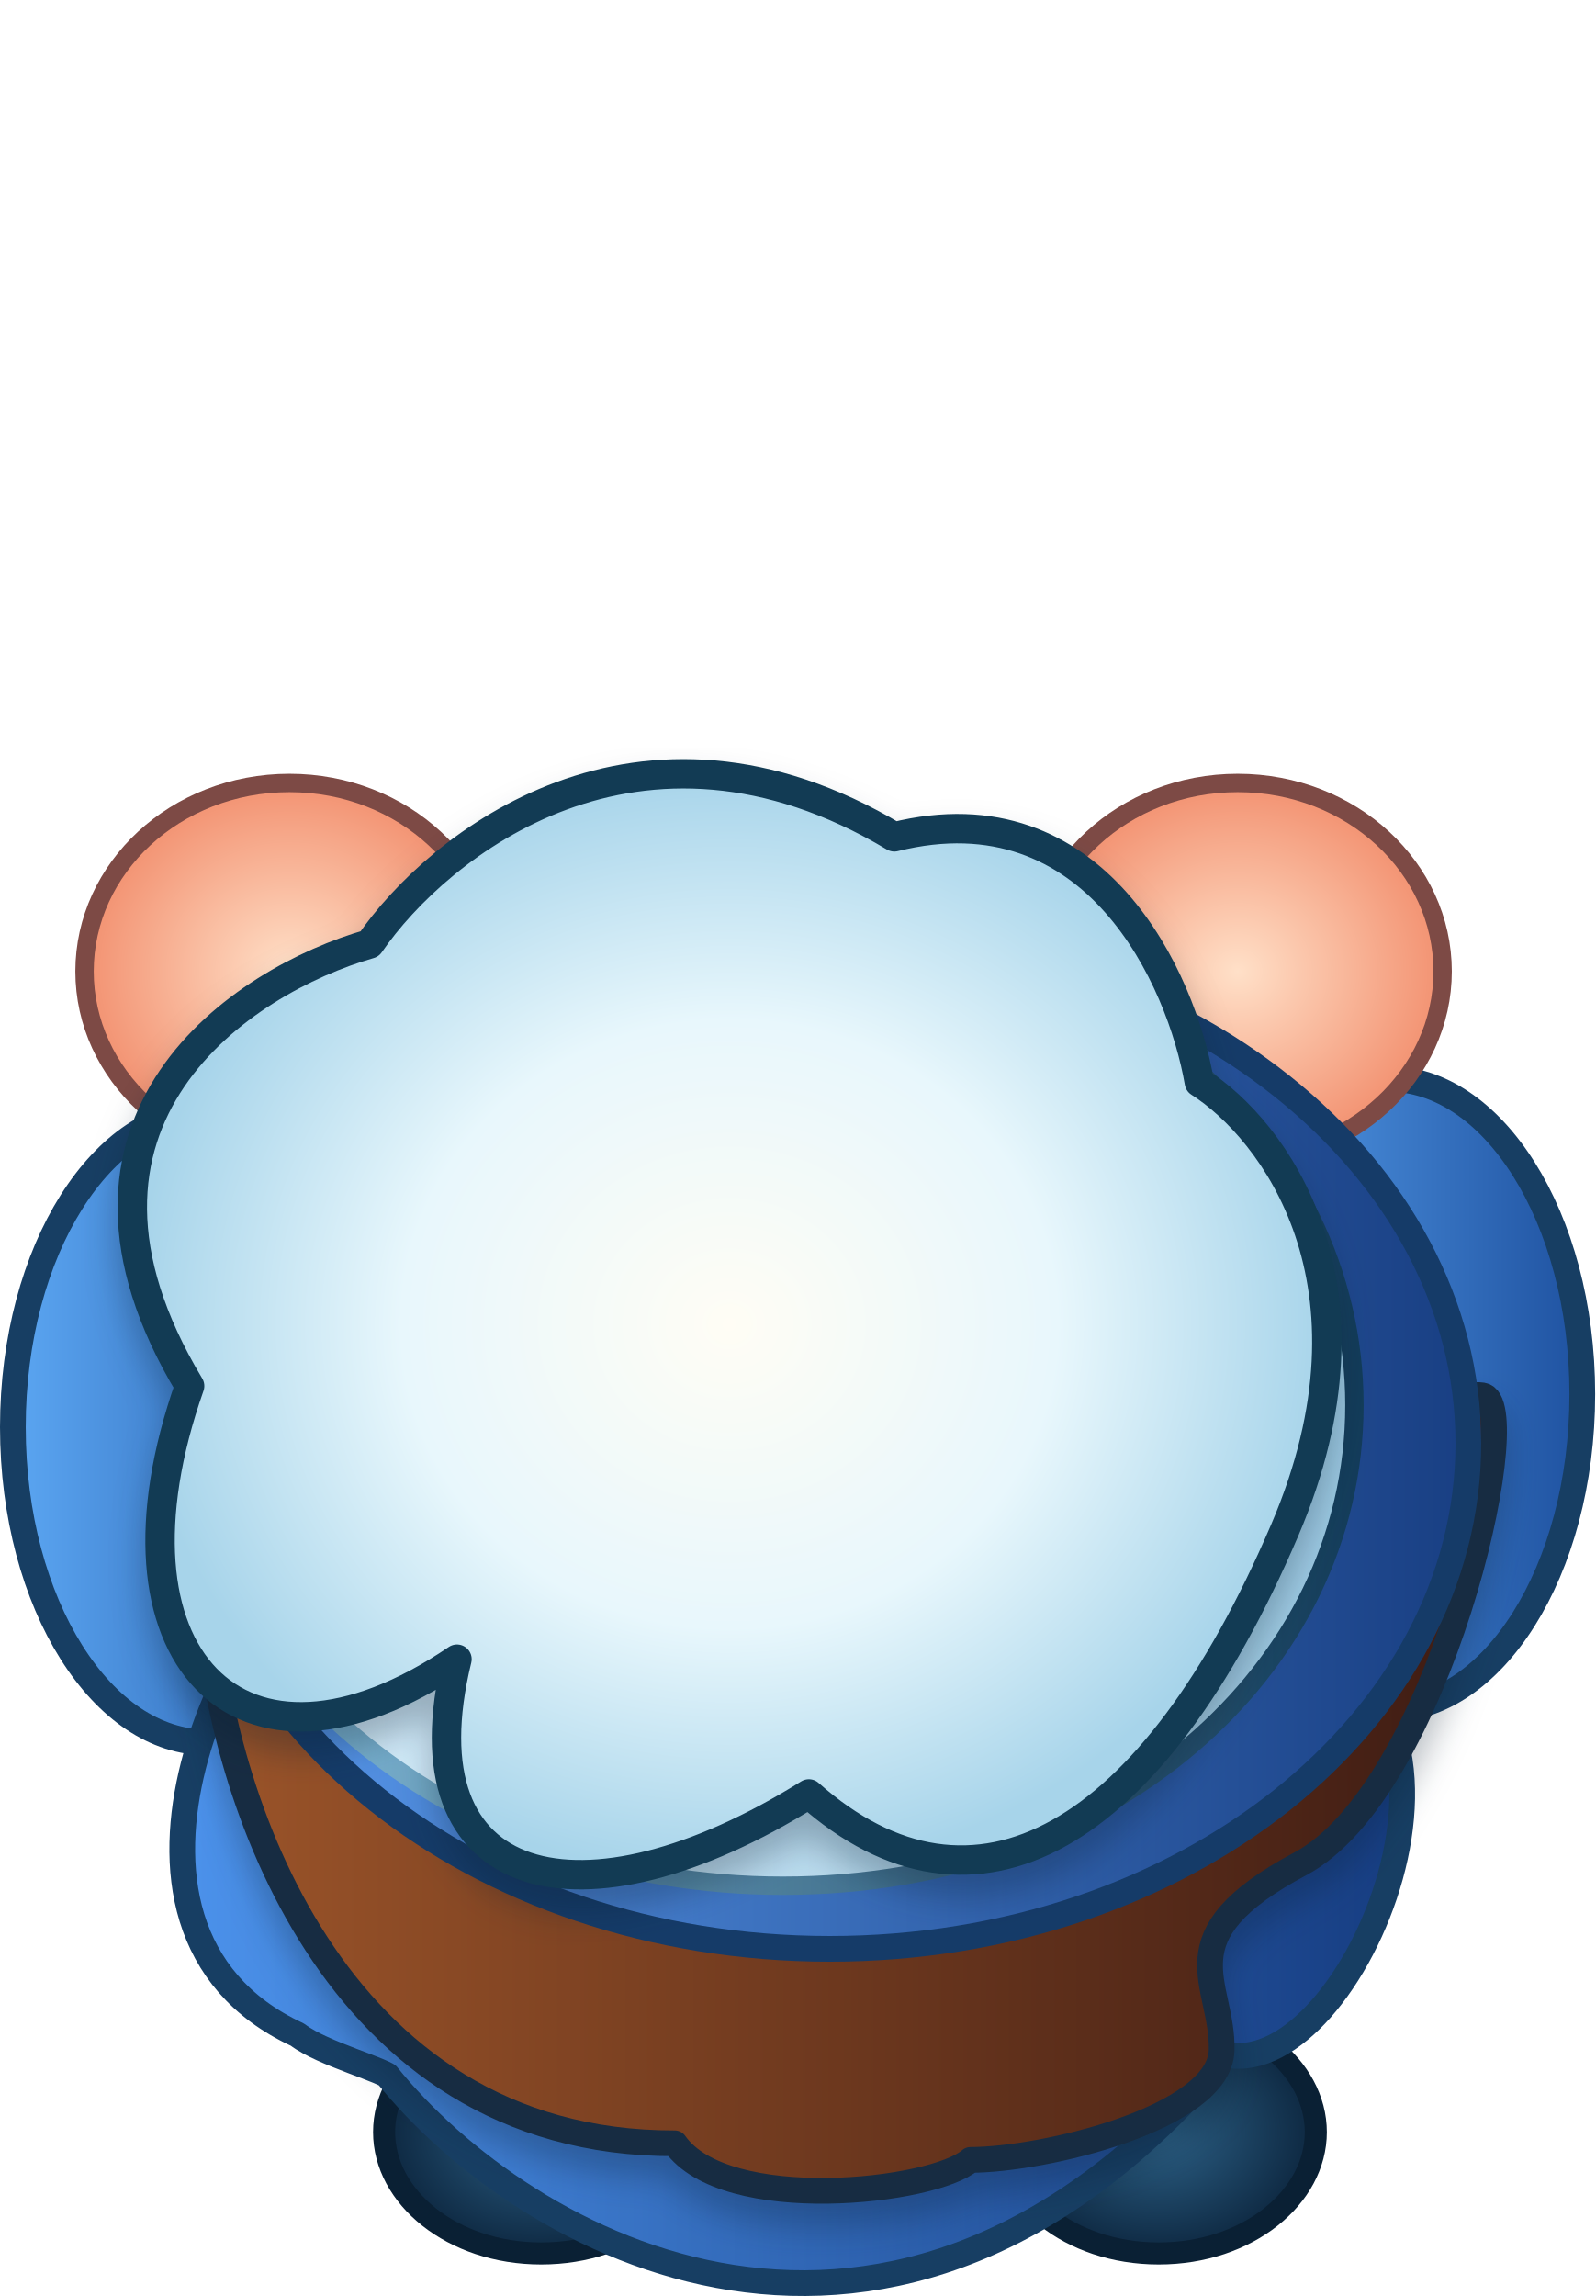
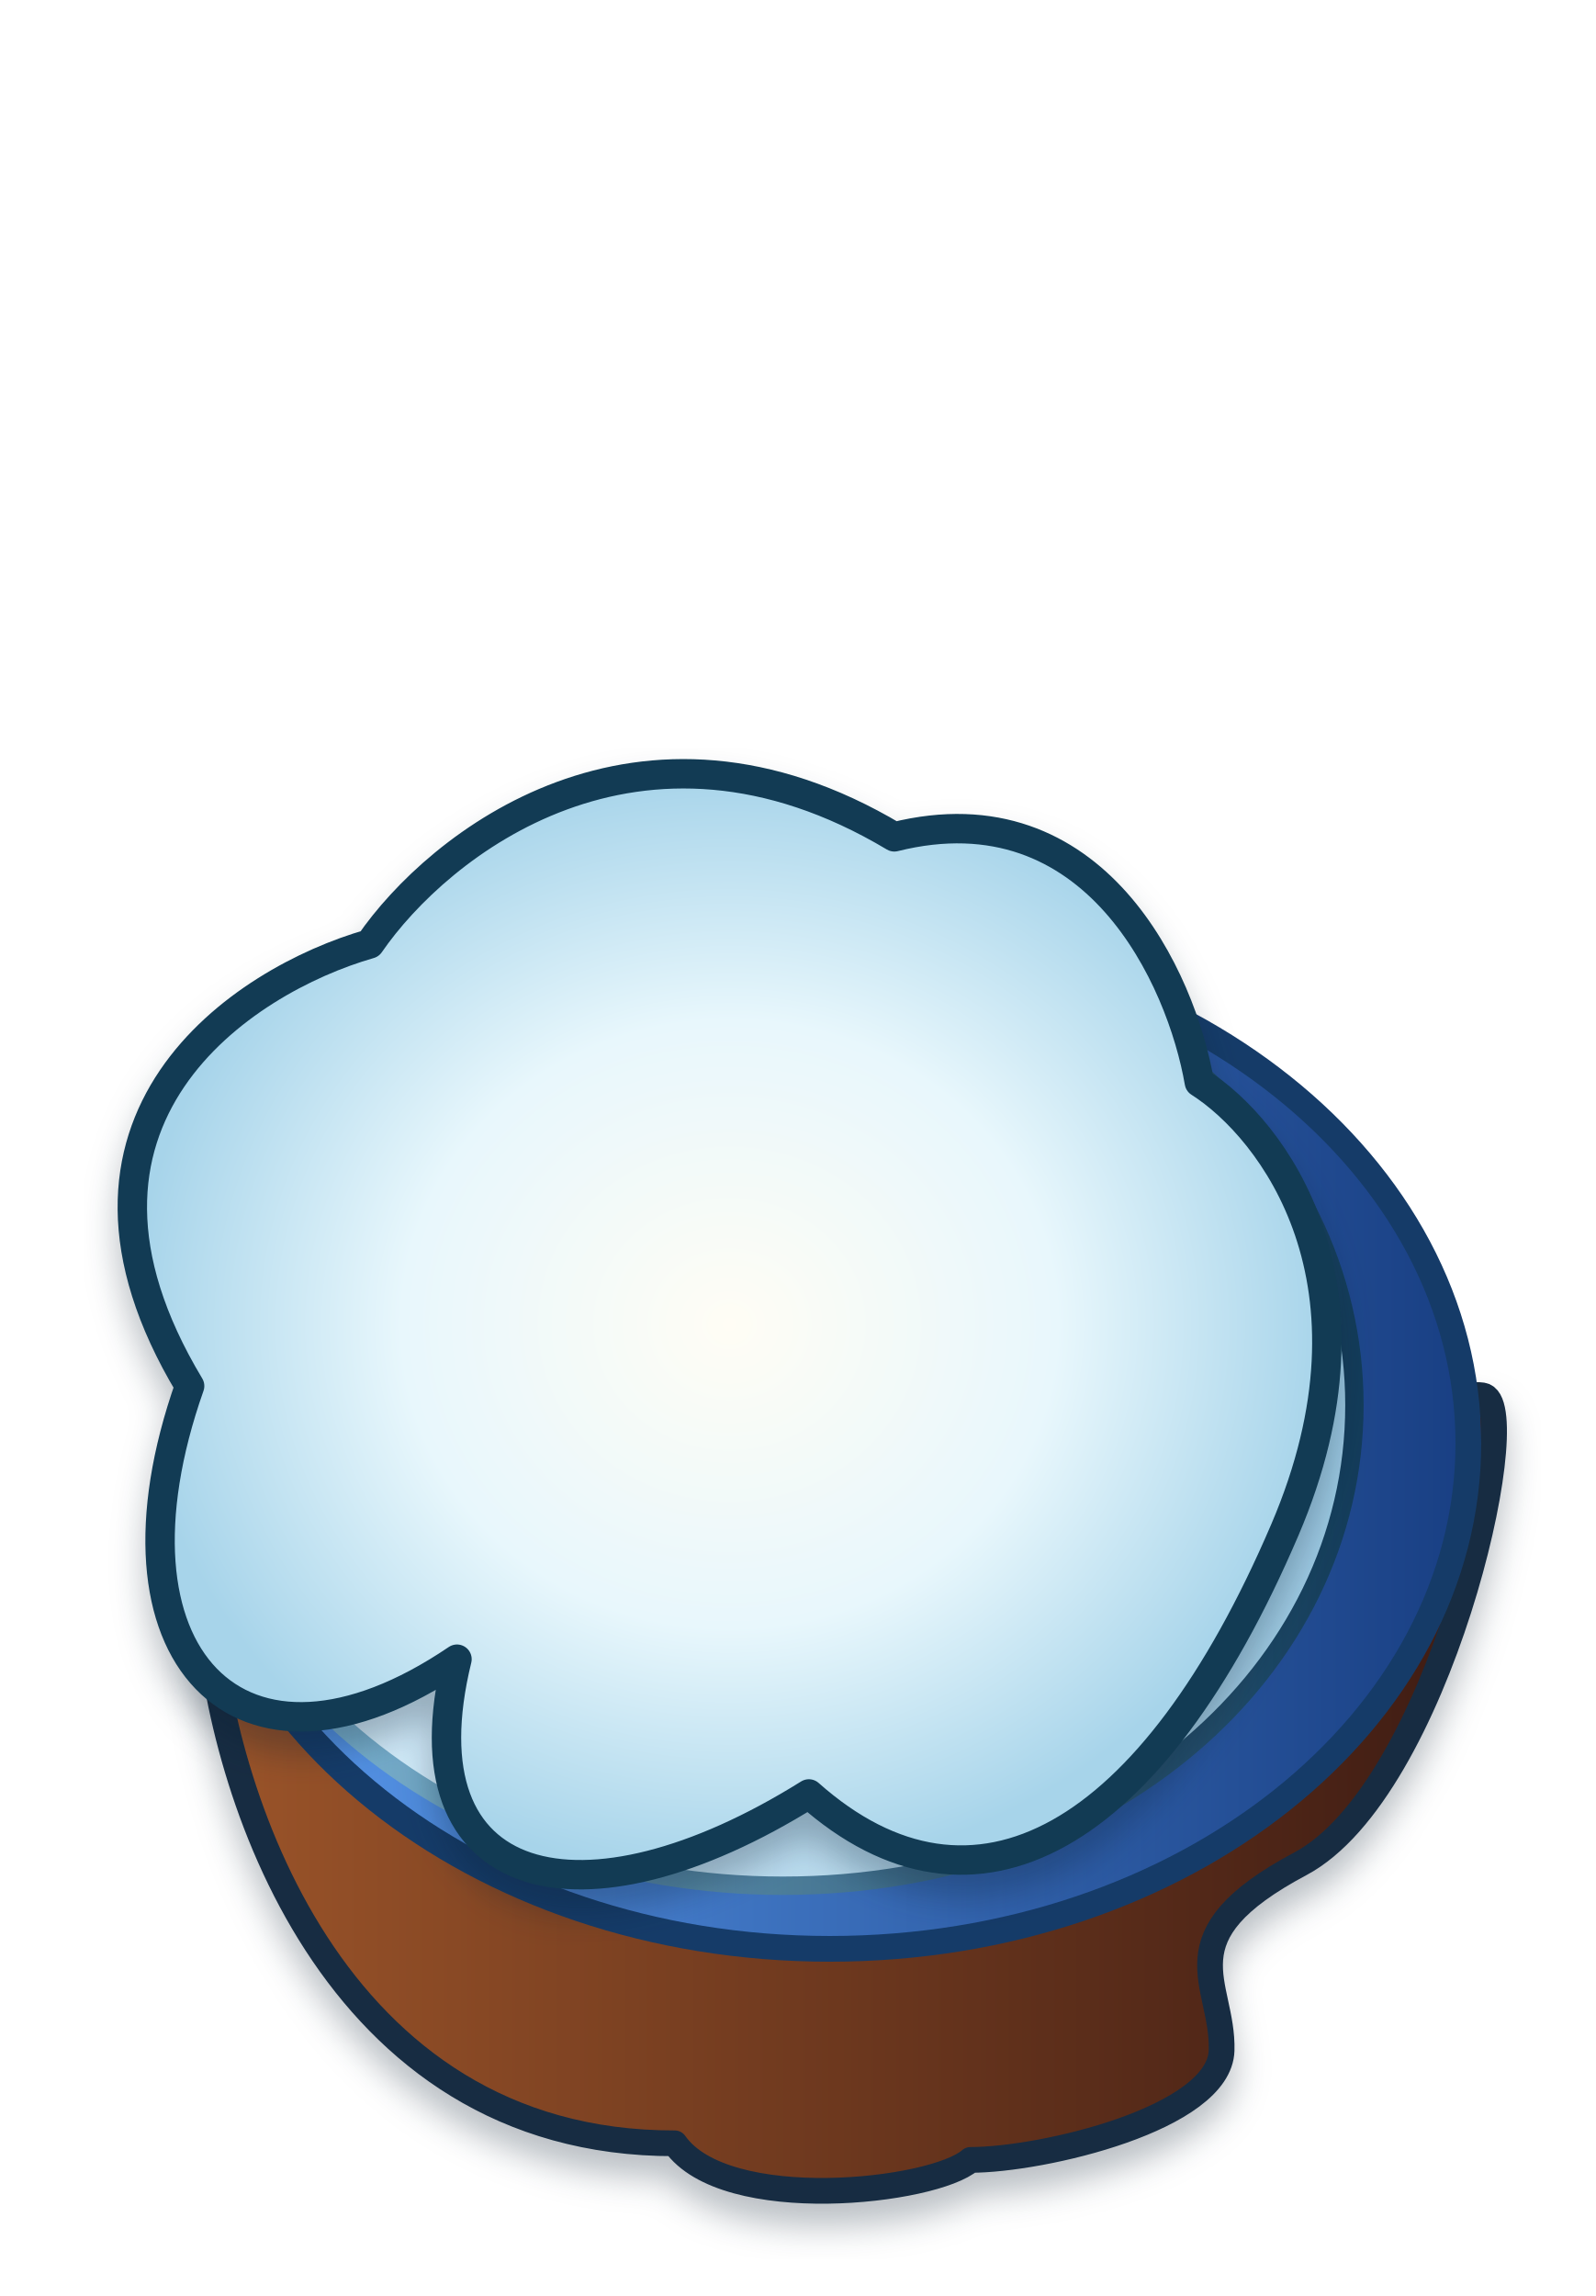
<svg xmlns="http://www.w3.org/2000/svg" preserveAspectRatio="none" overflow="visible" style="display: block;" width="868" height="1249.22" viewBox="0 0 868 1249.22" fill="none">
  <g id="Chef Character â Improved">
-     <g id="Group 2">
-       <path id="Ellipse 1" d="M294.5 1094C343.137 1094 380 1124.82 380 1160.04C380 1195.25 343.137 1226.07 294.5 1226.07C245.863 1226.07 209 1195.25 209 1160.04C209 1124.82 245.863 1094 294.5 1094Z" fill="url(#paint0_radial_0_4)" stroke="#0A2034" stroke-width="12" />
-       <path id="Ellipse 2" d="M630.5 1094C679.137 1094 716 1124.82 716 1160.04C716 1195.25 679.137 1226.07 630.5 1226.07C581.863 1226.07 545 1195.25 545 1160.04C545 1124.82 581.863 1094 630.5 1094Z" fill="url(#paint1_radial_0_4)" stroke="#0A2034" stroke-width="12" />
-     </g>
-     <path id="Ellipse 8" d="M112.5 605C140.31 605 166.519 622.902 186.128 654.014C205.679 685.035 218 728.322 218 776.5C218 824.678 205.679 867.965 186.128 898.986C166.519 930.098 140.31 948 112.5 948C84.69 948 58.481 930.098 38.872 898.986C19.321 867.965 7 824.678 7 776.5C7 728.322 19.321 685.035 38.872 654.014C58.481 622.902 84.69 605 112.5 605Z" fill="url(#paint2_linear_0_4)" stroke="#173E63" stroke-width="14" />
-     <path id="Ellipse 11" d="M755.5 587C783.31 587 809.519 604.902 829.128 636.014C848.679 667.035 861 710.322 861 758.5C861 806.678 848.679 849.965 829.128 880.986C809.519 912.098 783.31 930 755.5 930C727.69 930 701.481 912.098 681.872 880.986C662.321 849.965 650 806.678 650 758.5C650 710.322 662.321 667.035 681.872 636.014C701.481 604.902 727.69 587 755.5 587Z" fill="url(#paint3_linear_0_4)" stroke="#173E63" stroke-width="14" />
-     <path id="Vector 4" d="M178.526 846.105C179.768 845.685 181.106 845.622 182.385 845.926L449.161 909.339C457.298 910.202 469.523 908.678 485.808 905.708C493.942 904.225 502.838 902.435 512.475 900.517C522.087 898.604 532.392 896.575 543.231 894.638C586.53 886.902 638.82 880.559 691.847 889.006C726.647 894.55 747.279 913.483 756.723 938.648C765.96 963.262 764.225 993.035 756.565 1020.65C748.884 1048.34 734.982 1074.83 718.687 1093.2C704.108 1109.63 685.711 1121.49 667.344 1117.96C576.774 1225.72 481.227 1252.06 398.617 1239.24C315.901 1226.41 247.362 1174.51 210.74 1129.13C210.611 1129.05 210.42 1128.93 210.153 1128.78C209.203 1128.27 207.797 1127.62 205.913 1126.83C202.139 1125.25 197.254 1123.44 191.769 1121.35C186.388 1119.29 180.549 1117 175.246 1114.58C170.366 1112.35 165.521 1109.82 161.829 1107.01C130.432 1092.47 112.53 1069.7 104.459 1043.43C96.408 1017.23 98.276 988.043 105.212 960.701C112.161 933.307 124.33 907.221 137.541 886.877C144.151 876.7 151.098 867.841 157.893 860.925C164.583 854.117 171.554 848.751 178.279 846.194L178.526 846.105Z" fill="url(#paint4_linear_0_4)" stroke="#173E63" stroke-width="14" stroke-linejoin="round" />
-     <path id="Ellipse 4" d="M157.5 426C219.466 426 269 472.262 269 528.5C269 584.738 219.466 631 157.5 631C95.534 631 46 584.738 46 528.5C46 472.262 95.534 426 157.5 426Z" fill="url(#paint5_radial_0_4)" stroke="#7D4A45" stroke-width="10" />
-     <path id="Ellipse 7" d="M673.5 426C735.466 426 785 472.262 785 528.5C785 584.738 735.466 631 673.5 631C611.534 631 562 584.738 562 528.5C562 472.262 611.534 426 673.5 426Z" fill="url(#paint6_radial_0_4)" stroke="#7D4A45" stroke-width="10" />
    <g id="Vector 5" filter="url(#filter1_d_0_4)">
      <path d="M367.155 1166.14C179.504 1166.5 119.53 972.82 113 875.935C337.327 833.961 790.323 751.909 807.69 759.491C829.399 768.969 782.275 974.325 707.617 1014.04C632.959 1053.76 665.787 1078.58 664.728 1115.59C663.669 1152.6 567.302 1175.17 528.12 1175.17C507.999 1192.77 394.688 1205.41 367.155 1166.14Z" fill="url(#paint8_linear_0_4)" />
      <path d="M367.155 1166.14C179.504 1166.5 119.53 972.82 113 875.935C337.327 833.961 790.323 751.909 807.69 759.491C829.399 768.969 782.275 974.325 707.617 1014.04C632.959 1053.76 665.787 1078.58 664.728 1115.59C663.669 1152.6 567.302 1175.17 528.12 1175.17C507.999 1192.77 394.688 1205.41 367.155 1166.14Z" stroke="#172C42" stroke-width="14" stroke-linejoin="round" />
    </g>
    <path id="Ellipse 3" d="M451.5 510C644.993 510 799 634.605 799 785.173C799 935.741 644.993 1060.34 451.5 1060.34C258.007 1060.34 104 935.741 104 785.173C104 634.605 258.007 510 451.5 510Z" fill="url(#paint9_linear_0_4)" stroke="#153B68" stroke-width="14" />
    <path id="Ellipse 10" opacity="0.9" d="M737 764.5C737 908.922 603.836 1026 426 1026C248.164 1026 104 908.922 104 764.5C104 620.078 248.164 503 426 503C603.836 503 737 620.078 737 764.5Z" fill="url(#paint10_linear_0_4)" stroke="url(#paint11_linear_0_4)" stroke-width="10" />
    <g id="Vector 6" filter="url(#filter2_d_0_4)">
      <path d="M486.643 455.314C347.457 372.155 238.335 459.498 201.172 513.565C132.179 533.316 15.991 609.076 103.182 754.101C51.687 900.231 130.179 983.088 248.667 902.742C217.671 1029.29 317.16 1052.89 440.148 976.058C530.139 1055.9 627.129 1000.66 699.121 832.439C756.716 697.859 692.122 613.997 652.626 588.889C642.961 532.981 596.232 427.996 486.643 455.314Z" fill="url(#paint12_radial_0_4)" />
      <path d="M486.643 455.314C347.457 372.155 238.335 459.498 201.172 513.565C132.179 533.316 15.991 609.076 103.182 754.101C51.687 900.231 130.179 983.088 248.667 902.742C217.671 1029.29 317.16 1052.89 440.148 976.058C530.139 1055.9 627.129 1000.66 699.121 832.439C756.716 697.859 692.122 613.997 652.626 588.889C642.961 532.981 596.232 427.996 486.643 455.314Z" stroke="#123B54" stroke-width="16" stroke-linejoin="round" />
    </g>
  </g>
  <defs>
    <filter id="filter1_d_0_4" x="88" y="746" width="750" height="483" filterUnits="userSpaceOnUse" color-interpolation-filters="sRGB">
      <feFlood flood-opacity="0" result="BackgroundImageFix" />
      <feColorMatrix in="SourceAlpha" type="matrix" values="0 0 0 0 0 0 0 0 0 0 0 0 0 0 0 0 0 0 127 0" result="hardAlpha" />
      <feOffset dy="12" />
      <feGaussianBlur stdDeviation="9" />
      <feColorMatrix type="matrix" values="0 0 0 0 0.027 0 0 0 0 0.102 0 0 0 0 0.173 0 0 0 0.28 0" />
      <feBlend mode="normal" in2="BackgroundImageFix" result="effect1_dropShadow_0_4" />
      <feBlend mode="normal" in="SourceGraphic" in2="effect1_dropShadow_0_4" result="shape" />
    </filter>
    <filter id="filter2_d_0_4" x="46" y="407" width="702.009" height="651" filterUnits="userSpaceOnUse" color-interpolation-filters="sRGB">
      <feFlood flood-opacity="0" result="BackgroundImageFix" />
      <feColorMatrix in="SourceAlpha" type="matrix" values="0 0 0 0 0 0 0 0 0 0 0 0 0 0 0 0 0 0 127 0" result="hardAlpha" />
      <feOffset dy="12" />
      <feGaussianBlur stdDeviation="9" />
      <feColorMatrix type="matrix" values="0 0 0 0 0.027 0 0 0 0 0.102 0 0 0 0 0.173 0 0 0 0.28 0" />
      <feBlend mode="normal" in2="BackgroundImageFix" result="effect1_dropShadow_0_4" />
      <feBlend mode="normal" in="SourceGraphic" in2="effect1_dropShadow_0_4" result="shape" />
    </filter>
-     <radialGradient id="paint0_radial_0_4" cx="0" cy="0" r="1" gradientUnits="userSpaceOnUse" gradientTransform="translate(294.5 1160.04) scale(91.5 72.0356)">
-       <stop stop-color="#2D6288" />
-       <stop offset="1" stop-color="#0B233B" />
-     </radialGradient>
-     <radialGradient id="paint1_radial_0_4" cx="0" cy="0" r="1" gradientUnits="userSpaceOnUse" gradientTransform="translate(630.5 1160.04) scale(91.5 72.0356)">
-       <stop stop-color="#2D6288" />
-       <stop offset="1" stop-color="#0B233B" />
-     </radialGradient>
-     <linearGradient id="paint2_linear_0_4" x1="0" y1="776.5" x2="225" y2="776.5" gradientUnits="userSpaceOnUse">
-       <stop stop-color="#5DA9F5" />
-       <stop offset="1" stop-color="#1D4F9E" />
-     </linearGradient>
-     <linearGradient id="paint3_linear_0_4" x1="643" y1="758.5" x2="868" y2="758.5" gradientUnits="userSpaceOnUse">
-       <stop stop-color="#5DA9F5" />
-       <stop offset="1" stop-color="#1D4F9E" />
-     </linearGradient>
-     <linearGradient id="paint4_linear_0_4" x1="106.173" y1="1043.98" x2="756" y2="1043.98" gradientUnits="userSpaceOnUse">
-       <stop stop-color="#4B91EA" />
-       <stop offset="1" stop-color="#173E83" />
-     </linearGradient>
-     <radialGradient id="paint5_radial_0_4" cx="0" cy="0" r="1" gradientUnits="userSpaceOnUse" gradientTransform="translate(157.5 528.5) scale(116.5 107.5)">
-       <stop stop-color="#FFE0C8" />
-       <stop offset="1" stop-color="#F28E6D" />
-     </radialGradient>
-     <radialGradient id="paint6_radial_0_4" cx="0" cy="0" r="1" gradientUnits="userSpaceOnUse" gradientTransform="translate(673.5 528.5) scale(116.5 107.5)">
-       <stop stop-color="#FFE0C8" />
-       <stop offset="1" stop-color="#F28E6D" />
-     </radialGradient>
    <linearGradient id="paint8_linear_0_4" x1="113" y1="975.5" x2="813" y2="975.5" gradientUnits="userSpaceOnUse">
      <stop stop-color="#9B5429" />
      <stop offset="1" stop-color="#3D1B13" />
    </linearGradient>
    <linearGradient id="paint9_linear_0_4" x1="97" y1="785.172" x2="806" y2="785.172" gradientUnits="userSpaceOnUse">
      <stop stop-color="#5B9CF0" />
      <stop offset="1" stop-color="#183E82" />
    </linearGradient>
    <linearGradient id="paint10_linear_0_4" x1="104" y1="764.5" x2="737" y2="764.5" gradientUnits="userSpaceOnUse">
      <stop stop-color="#E8F8FC" />
      <stop offset="1" stop-color="#A9D7EC" />
    </linearGradient>
    <linearGradient id="paint11_linear_0_4" x1="104" y1="764.5" x2="737" y2="764.5" gradientUnits="userSpaceOnUse">
      <stop stop-color="#8BC3DB" />
      <stop offset="1" stop-color="#123B54" />
    </linearGradient>
    <radialGradient id="paint12_radial_0_4" cx="0" cy="0" r="1" gradientUnits="userSpaceOnUse" gradientTransform="translate(397 720.5) scale(325 299.5)">
      <stop stop-color="#FFFDF5" />
      <stop offset="0.55" stop-color="#E8F7FC" />
      <stop offset="1" stop-color="#A7D4EA" />
    </radialGradient>
  </defs>
</svg>
